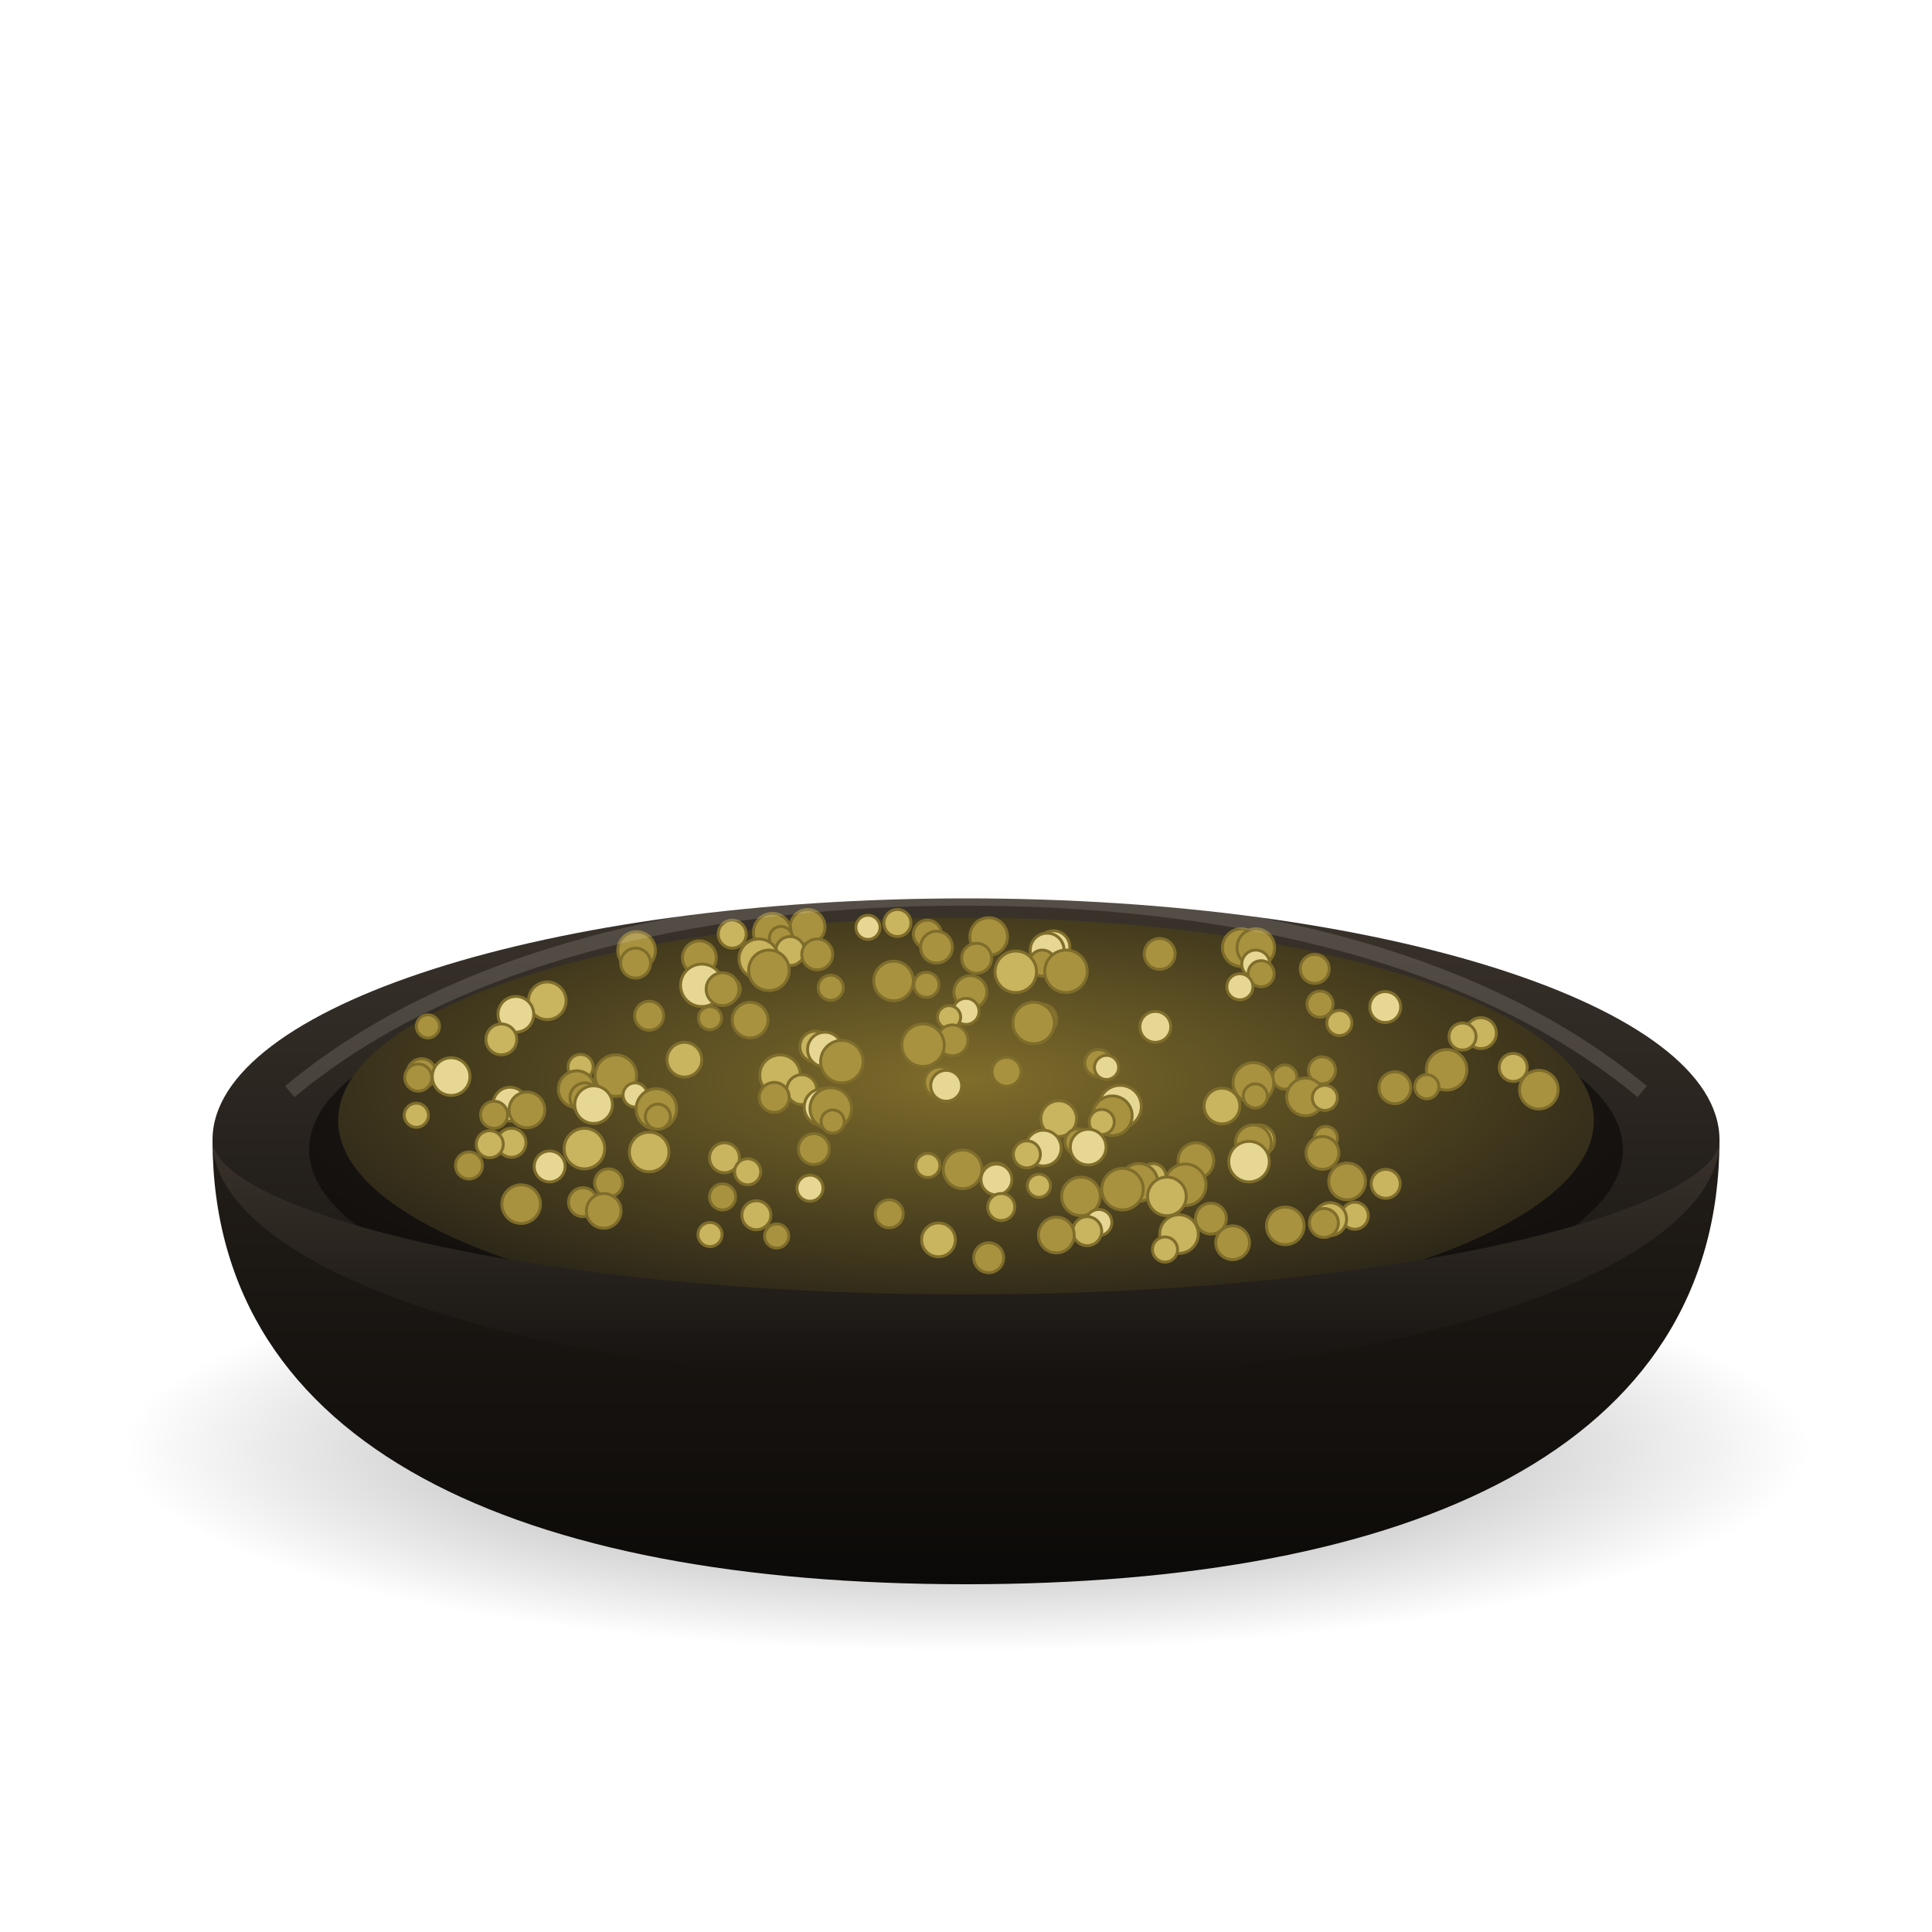
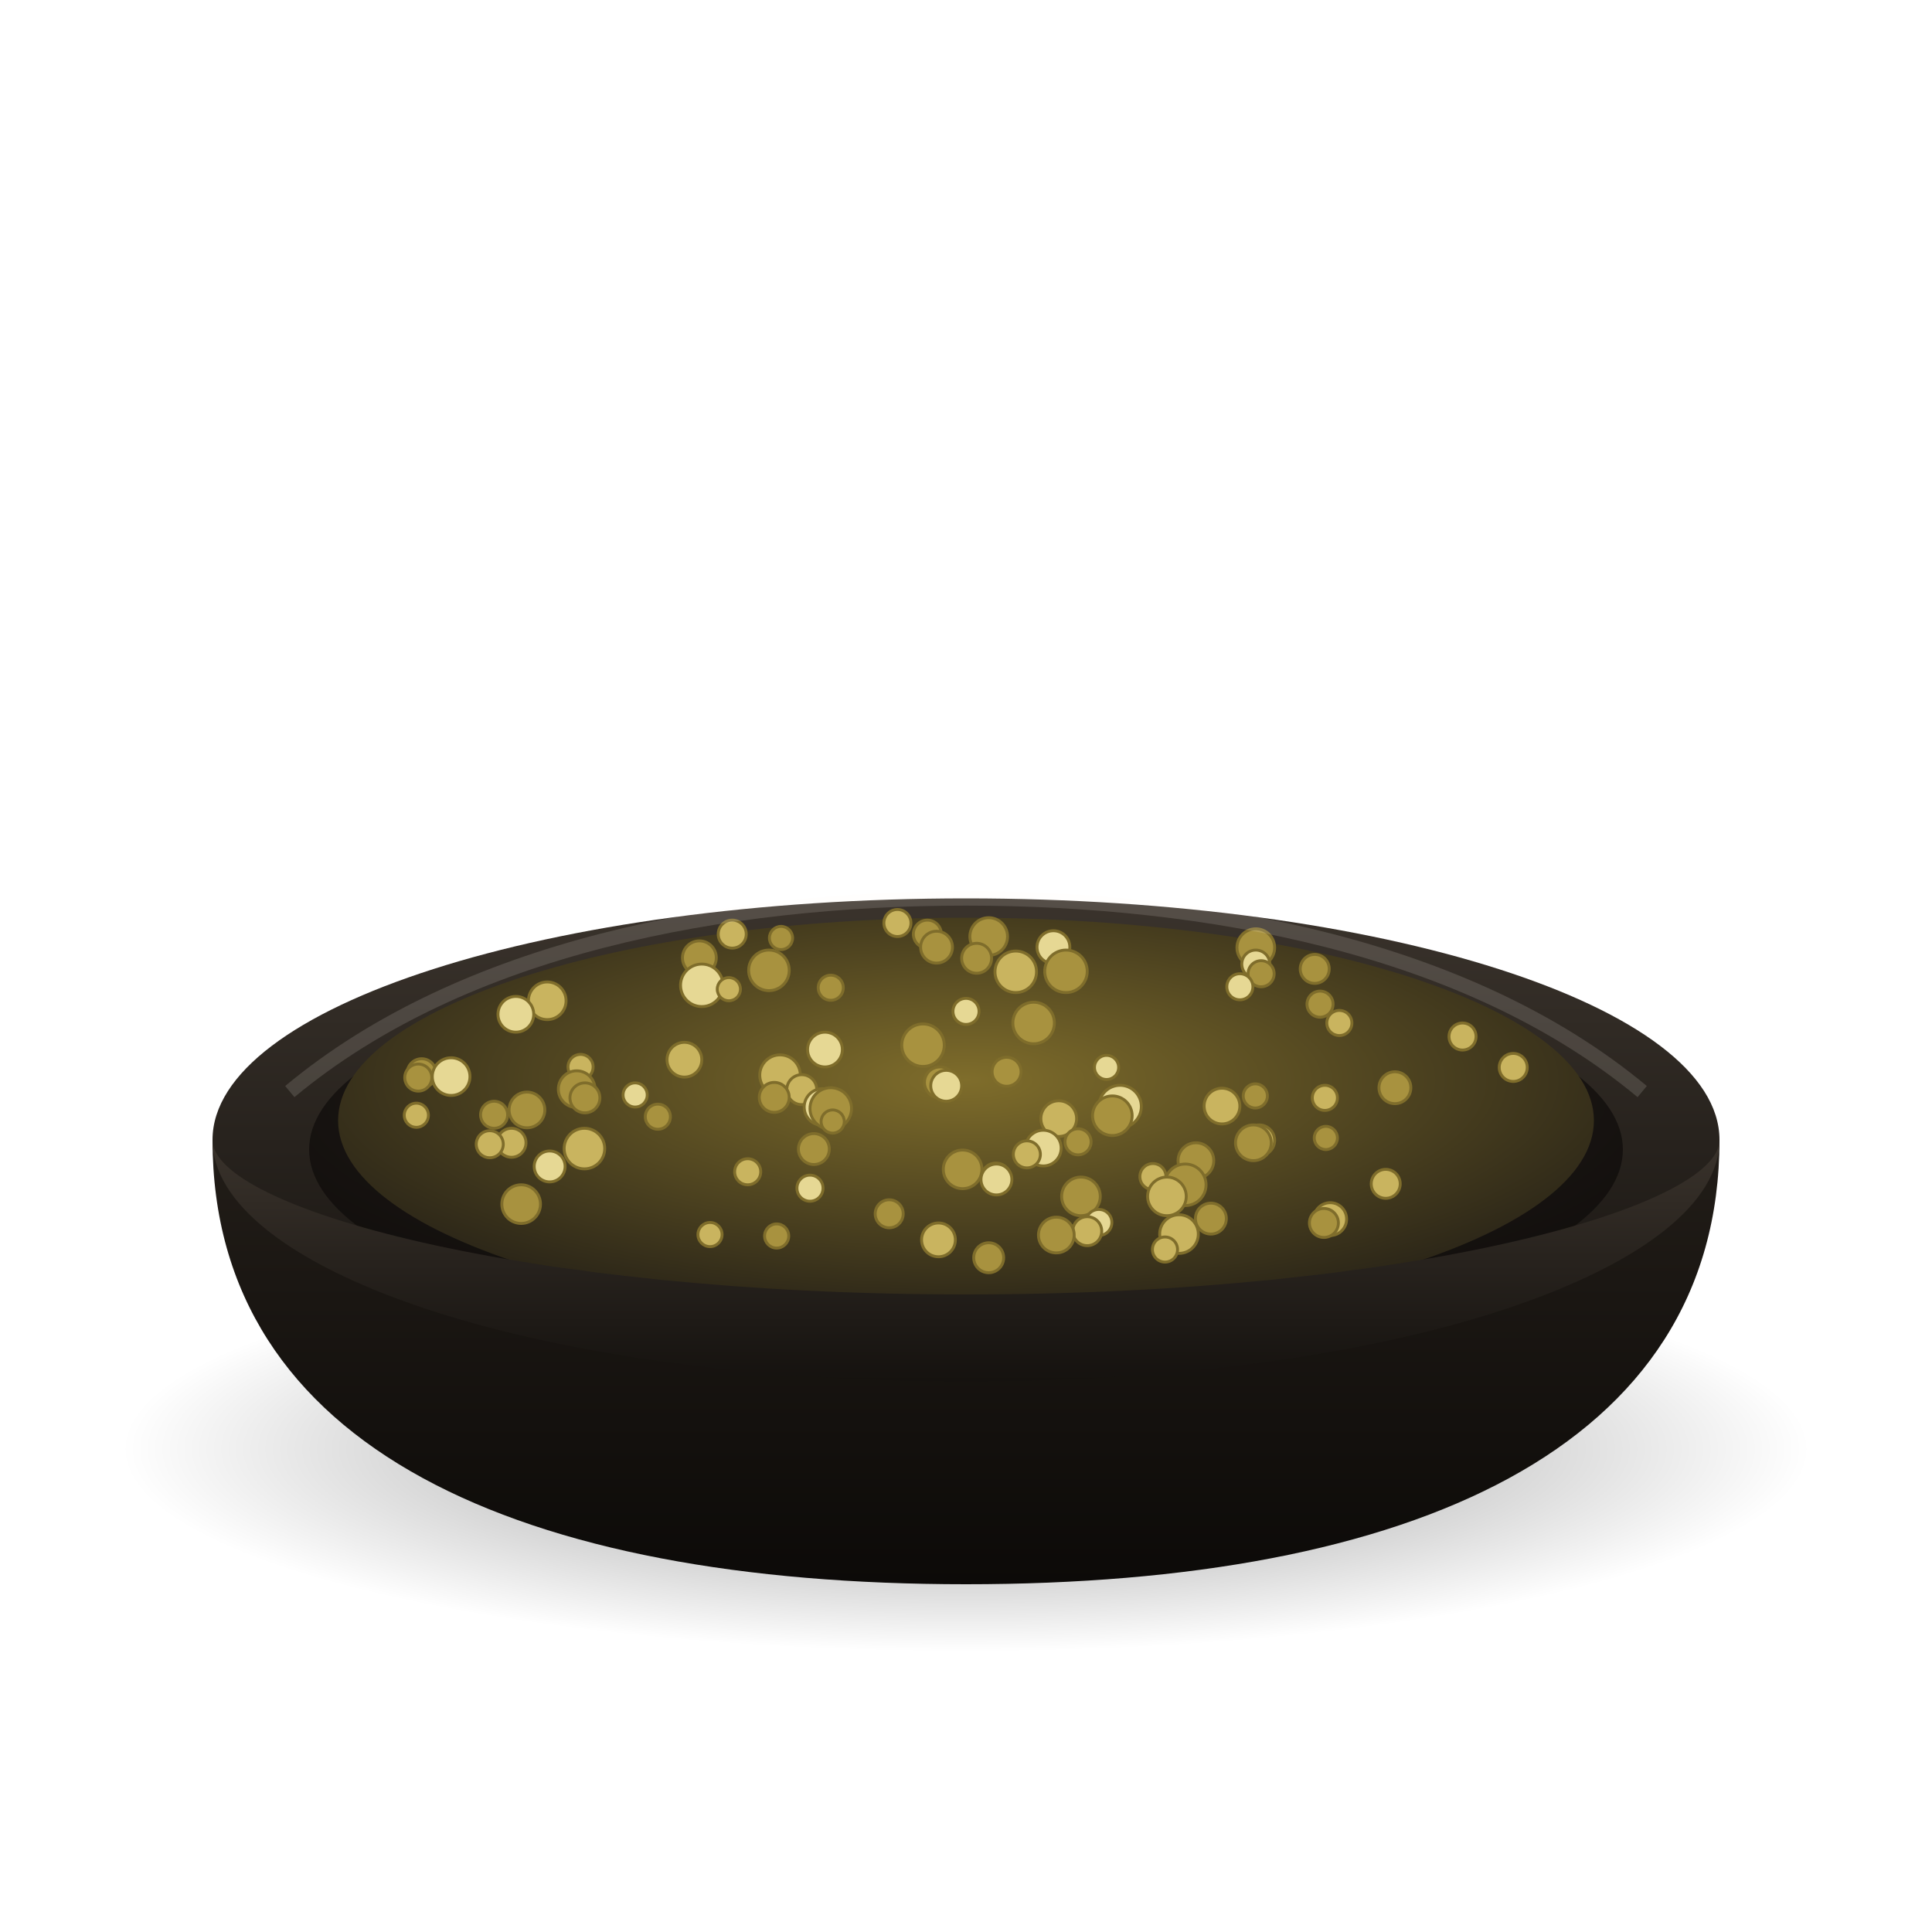
<svg xmlns="http://www.w3.org/2000/svg" viewBox="0 0 400 400" class="" role="presentation" aria-hidden="true" data-bowl="coriander-seeds">
  <defs>
    <radialGradient id="b-coriander-seeds-shadow" cx="50%" cy="50%" r="50%">
      <stop offset="0" stop-color="#000" stop-opacity="0.45" />
      <stop offset="1" stop-color="#000" stop-opacity="0" />
    </radialGradient>
    <linearGradient id="b-coriander-seeds-rim" x1="0" y1="0" x2="0" y2="1">
      <stop offset="0" stop-color="#3a332c" />
      <stop offset="1" stop-color="#15120f" />
    </linearGradient>
    <linearGradient id="b-coriander-seeds-body" x1="0" y1="0" x2="0" y2="1">
      <stop offset="0" stop-color="#221d18" />
      <stop offset="1" stop-color="#0c0a08" />
    </linearGradient>
    <radialGradient id="b-coriander-seeds-inner" cx="50%" cy="35%" r="65%">
      <stop offset="0" stop-color="#2a2420" />
      <stop offset="1" stop-color="#100d0b" />
    </radialGradient>
  </defs>
  <ellipse cx="200" cy="300" rx="176" ry="42" fill="url(#b-coriander-seeds-shadow)" />
  <path d="M 44 236 C 44 300, 108 328, 200 328 C 292 328, 356 300, 356 236 Z" fill="url(#b-coriander-seeds-body)" />
  <ellipse cx="200" cy="236" rx="156" ry="50" fill="url(#b-coriander-seeds-rim)" />
  <ellipse cx="200" cy="238" rx="136" ry="42" fill="url(#b-coriander-seeds-inner)" />
  <g>
    <defs>
      <radialGradient id="b-coriander-seeds-bed" cx="50%" cy="40%" r="70%">
        <stop offset="0" stop-color="#7f6d2b" />
        <stop offset="1" stop-color="#1a1714" />
      </radialGradient>
    </defs>
    <ellipse cx="200" cy="232" rx="130" ry="42" fill="url(#b-coriander-seeds-bed)" />
    <circle cx="185.8" cy="191.1" r="2.8" fill="#c9b45f" stroke="#7f6d2b" stroke-width="0.6" />
-     <circle cx="167.2" cy="191.9" r="3.6" fill="#a8923f" stroke="#7f6d2b" stroke-width="0.6" />
-     <circle cx="179.7" cy="192.0" r="2.5" fill="#e6d894" stroke="#7f6d2b" stroke-width="0.6" />
-     <circle cx="159.9" cy="193.0" r="3.9" fill="#a8923f" stroke="#7f6d2b" stroke-width="0.6" />
    <circle cx="151.6" cy="193.4" r="2.9" fill="#c9b45f" stroke="#7f6d2b" stroke-width="0.6" />
    <circle cx="192.0" cy="193.4" r="2.9" fill="#a8923f" stroke="#7f6d2b" stroke-width="0.6" />
    <circle cx="204.7" cy="193.9" r="3.9" fill="#a8923f" stroke="#7f6d2b" stroke-width="0.6" />
    <circle cx="161.7" cy="194.2" r="2.4" fill="#a8923f" stroke="#7f6d2b" stroke-width="0.6" />
    <circle cx="193.9" cy="196.1" r="3.3" fill="#a8923f" stroke="#7f6d2b" stroke-width="0.6" />
    <circle cx="218.1" cy="196.1" r="3.4" fill="#e6d894" stroke="#7f6d2b" stroke-width="0.6" />
-     <circle cx="257.0" cy="196.2" r="3.9" fill="#a8923f" stroke="#7f6d2b" stroke-width="0.6" />
    <circle cx="260.0" cy="196.2" r="3.9" fill="#a8923f" stroke="#7f6d2b" stroke-width="0.6" />
-     <circle cx="216.8" cy="196.7" r="3.5" fill="#e6d894" stroke="#7f6d2b" stroke-width="0.6" />
-     <circle cx="131.8" cy="196.8" r="3.9" fill="#a8923f" stroke="#7f6d2b" stroke-width="0.6" />
-     <circle cx="163.6" cy="196.9" r="3.0" fill="#c9b45f" stroke="#7f6d2b" stroke-width="0.6" />
-     <circle cx="240.1" cy="197.5" r="3.2" fill="#a8923f" stroke="#7f6d2b" stroke-width="0.6" />
-     <circle cx="169.2" cy="197.6" r="3.2" fill="#a8923f" stroke="#7f6d2b" stroke-width="0.6" />
    <circle cx="144.8" cy="198.3" r="3.5" fill="#a8923f" stroke="#7f6d2b" stroke-width="0.6" />
    <circle cx="202.2" cy="198.4" r="3.1" fill="#a8923f" stroke="#7f6d2b" stroke-width="0.6" />
-     <circle cx="157.1" cy="198.5" r="4.1" fill="#c9b45f" stroke="#7f6d2b" stroke-width="0.6" />
-     <circle cx="215.8" cy="199.4" r="2.7" fill="#a8923f" stroke="#7f6d2b" stroke-width="0.6" />
-     <circle cx="131.6" cy="199.4" r="3.1" fill="#a8923f" stroke="#7f6d2b" stroke-width="0.6" />
    <circle cx="260.0" cy="199.6" r="2.9" fill="#e6d894" stroke="#7f6d2b" stroke-width="0.6" />
    <circle cx="272.2" cy="200.6" r="3.0" fill="#a8923f" stroke="#7f6d2b" stroke-width="0.6" />
    <circle cx="221.4" cy="200.8" r="3.5" fill="#c9b45f" stroke="#7f6d2b" stroke-width="0.6" />
    <circle cx="159.2" cy="200.9" r="4.2" fill="#a8923f" stroke="#7f6d2b" stroke-width="0.6" />
    <circle cx="220.7" cy="201.1" r="4.4" fill="#a8923f" stroke="#7f6d2b" stroke-width="0.6" />
    <circle cx="210.3" cy="201.2" r="4.3" fill="#c9b45f" stroke="#7f6d2b" stroke-width="0.6" />
    <circle cx="261.1" cy="201.6" r="2.7" fill="#a8923f" stroke="#7f6d2b" stroke-width="0.6" />
-     <circle cx="185.0" cy="203.1" r="4.1" fill="#a8923f" stroke="#7f6d2b" stroke-width="0.6" />
-     <circle cx="145.3" cy="203.8" r="3.3" fill="#a8923f" stroke="#7f6d2b" stroke-width="0.6" />
-     <circle cx="191.8" cy="203.9" r="2.6" fill="#a8923f" stroke="#7f6d2b" stroke-width="0.6" />
    <circle cx="145.3" cy="204.0" r="4.4" fill="#e6d894" stroke="#7f6d2b" stroke-width="0.6" />
    <circle cx="256.7" cy="204.3" r="2.7" fill="#e6d894" stroke="#7f6d2b" stroke-width="0.6" />
    <circle cx="172.0" cy="204.5" r="2.6" fill="#a8923f" stroke="#7f6d2b" stroke-width="0.6" />
    <circle cx="150.9" cy="204.8" r="2.4" fill="#c9b45f" stroke="#7f6d2b" stroke-width="0.6" />
-     <circle cx="149.6" cy="204.8" r="3.4" fill="#a8923f" stroke="#7f6d2b" stroke-width="0.6" />
-     <circle cx="200.9" cy="205.4" r="3.4" fill="#a8923f" stroke="#7f6d2b" stroke-width="0.6" />
-     <circle cx="113.6" cy="206.5" r="2.4" fill="#c9b45f" stroke="#7f6d2b" stroke-width="0.6" />
    <circle cx="113.3" cy="207.2" r="3.9" fill="#c9b45f" stroke="#7f6d2b" stroke-width="0.6" />
    <circle cx="273.3" cy="207.9" r="2.7" fill="#a8923f" stroke="#7f6d2b" stroke-width="0.6" />
-     <circle cx="286.8" cy="208.5" r="3.2" fill="#e6d894" stroke="#7f6d2b" stroke-width="0.6" />
    <circle cx="200.0" cy="209.4" r="2.7" fill="#e6d894" stroke="#7f6d2b" stroke-width="0.6" />
    <circle cx="106.8" cy="210.0" r="3.7" fill="#e6d894" stroke="#7f6d2b" stroke-width="0.6" />
-     <circle cx="134.4" cy="210.3" r="3.0" fill="#a8923f" stroke="#7f6d2b" stroke-width="0.6" />
-     <circle cx="196.5" cy="210.6" r="2.4" fill="#c9b45f" stroke="#7f6d2b" stroke-width="0.6" />
-     <circle cx="147.0" cy="210.8" r="2.4" fill="#a8923f" stroke="#7f6d2b" stroke-width="0.6" />
-     <circle cx="215.7" cy="211.0" r="3.1" fill="#a8923f" stroke="#7f6d2b" stroke-width="0.6" />
-     <circle cx="155.3" cy="211.2" r="3.7" fill="#a8923f" stroke="#7f6d2b" stroke-width="0.6" />
    <circle cx="277.3" cy="211.8" r="2.6" fill="#c9b45f" stroke="#7f6d2b" stroke-width="0.6" />
    <circle cx="214.0" cy="211.8" r="4.3" fill="#a8923f" stroke="#7f6d2b" stroke-width="0.6" />
-     <circle cx="88.6" cy="212.5" r="2.4" fill="#a8923f" stroke="#7f6d2b" stroke-width="0.6" />
-     <circle cx="239.2" cy="212.6" r="3.2" fill="#e6d894" stroke="#7f6d2b" stroke-width="0.6" />
-     <circle cx="306.6" cy="213.9" r="3.2" fill="#c9b45f" stroke="#7f6d2b" stroke-width="0.6" />
    <circle cx="302.8" cy="214.6" r="2.8" fill="#c9b45f" stroke="#7f6d2b" stroke-width="0.6" />
-     <circle cx="103.8" cy="215.2" r="3.2" fill="#c9b45f" stroke="#7f6d2b" stroke-width="0.6" />
-     <circle cx="197.2" cy="215.4" r="3.2" fill="#a8923f" stroke="#7f6d2b" stroke-width="0.6" />
    <circle cx="191.1" cy="216.4" r="4.4" fill="#a8923f" stroke="#7f6d2b" stroke-width="0.6" />
-     <circle cx="168.8" cy="216.7" r="3.2" fill="#c9b45f" stroke="#7f6d2b" stroke-width="0.6" />
    <circle cx="170.8" cy="217.3" r="3.6" fill="#e6d894" stroke="#7f6d2b" stroke-width="0.6" />
    <circle cx="141.7" cy="219.4" r="3.6" fill="#c9b45f" stroke="#7f6d2b" stroke-width="0.6" />
-     <circle cx="174.3" cy="219.8" r="4.4" fill="#a8923f" stroke="#7f6d2b" stroke-width="0.6" />
-     <circle cx="227.4" cy="220.1" r="2.8" fill="#a8923f" stroke="#7f6d2b" stroke-width="0.6" />
    <circle cx="120.2" cy="220.9" r="2.6" fill="#c9b45f" stroke="#7f6d2b" stroke-width="0.6" />
    <circle cx="313.3" cy="221.0" r="2.9" fill="#c9b45f" stroke="#7f6d2b" stroke-width="0.6" />
    <circle cx="229.1" cy="221.0" r="2.5" fill="#e6d894" stroke="#7f6d2b" stroke-width="0.6" />
-     <circle cx="299.5" cy="221.5" r="4.2" fill="#a8923f" stroke="#7f6d2b" stroke-width="0.6" />
-     <circle cx="273.7" cy="221.6" r="2.8" fill="#a8923f" stroke="#7f6d2b" stroke-width="0.6" />
    <circle cx="208.4" cy="221.9" r="3.0" fill="#a8923f" stroke="#7f6d2b" stroke-width="0.6" />
    <circle cx="87.3" cy="222.2" r="3.0" fill="#a8923f" stroke="#7f6d2b" stroke-width="0.6" />
    <circle cx="161.5" cy="222.6" r="4.2" fill="#c9b45f" stroke="#7f6d2b" stroke-width="0.6" />
-     <circle cx="127.5" cy="222.7" r="4.3" fill="#a8923f" stroke="#7f6d2b" stroke-width="0.6" />
    <circle cx="93.4" cy="222.9" r="3.9" fill="#e6d894" stroke="#7f6d2b" stroke-width="0.6" />
-     <circle cx="266.0" cy="223.0" r="2.5" fill="#a8923f" stroke="#7f6d2b" stroke-width="0.6" />
    <circle cx="86.6" cy="223.1" r="2.8" fill="#a8923f" stroke="#7f6d2b" stroke-width="0.6" />
    <circle cx="194.6" cy="224.1" r="3.2" fill="#a8923f" stroke="#7f6d2b" stroke-width="0.6" />
-     <circle cx="259.5" cy="224.2" r="4.2" fill="#a8923f" stroke="#7f6d2b" stroke-width="0.6" />
    <circle cx="195.9" cy="224.8" r="3.2" fill="#e6d894" stroke="#7f6d2b" stroke-width="0.6" />
-     <circle cx="295.4" cy="225.0" r="2.5" fill="#a8923f" stroke="#7f6d2b" stroke-width="0.6" />
    <circle cx="288.8" cy="225.2" r="3.3" fill="#a8923f" stroke="#7f6d2b" stroke-width="0.6" />
    <circle cx="119.4" cy="225.5" r="3.8" fill="#a8923f" stroke="#7f6d2b" stroke-width="0.6" />
    <circle cx="166.0" cy="225.6" r="3.1" fill="#c9b45f" stroke="#7f6d2b" stroke-width="0.6" />
-     <circle cx="318.6" cy="225.6" r="4.0" fill="#a8923f" stroke="#7f6d2b" stroke-width="0.6" />
    <circle cx="131.5" cy="226.7" r="2.5" fill="#e6d894" stroke="#7f6d2b" stroke-width="0.6" />
    <circle cx="259.9" cy="226.9" r="2.5" fill="#a8923f" stroke="#7f6d2b" stroke-width="0.6" />
-     <circle cx="270.3" cy="227.1" r="3.9" fill="#a8923f" stroke="#7f6d2b" stroke-width="0.6" />
    <circle cx="160.3" cy="227.2" r="3.1" fill="#a8923f" stroke="#7f6d2b" stroke-width="0.6" />
    <circle cx="274.3" cy="227.3" r="2.6" fill="#c9b45f" stroke="#7f6d2b" stroke-width="0.6" />
    <circle cx="121.1" cy="227.3" r="3.1" fill="#a8923f" stroke="#7f6d2b" stroke-width="0.6" />
-     <circle cx="105.6" cy="228.6" r="3.5" fill="#e6d894" stroke="#7f6d2b" stroke-width="0.6" />
-     <circle cx="122.9" cy="228.7" r="3.9" fill="#e6d894" stroke="#7f6d2b" stroke-width="0.6" />
    <circle cx="253.0" cy="229.0" r="3.7" fill="#c9b45f" stroke="#7f6d2b" stroke-width="0.6" />
    <circle cx="231.9" cy="229.1" r="4.4" fill="#e6d894" stroke="#7f6d2b" stroke-width="0.6" />
    <circle cx="170.3" cy="229.2" r="3.8" fill="#e6d894" stroke="#7f6d2b" stroke-width="0.6" />
    <circle cx="172.0" cy="229.5" r="4.3" fill="#a8923f" stroke="#7f6d2b" stroke-width="0.6" />
-     <circle cx="135.9" cy="229.6" r="4.2" fill="#a8923f" stroke="#7f6d2b" stroke-width="0.6" />
    <circle cx="109.1" cy="229.8" r="3.7" fill="#a8923f" stroke="#7f6d2b" stroke-width="0.6" />
    <circle cx="102.3" cy="230.8" r="2.8" fill="#a8923f" stroke="#7f6d2b" stroke-width="0.6" />
    <circle cx="86.2" cy="230.9" r="2.5" fill="#c9b45f" stroke="#7f6d2b" stroke-width="0.6" />
    <circle cx="230.3" cy="231.0" r="4.1" fill="#a8923f" stroke="#7f6d2b" stroke-width="0.6" />
    <circle cx="136.2" cy="231.2" r="2.6" fill="#a8923f" stroke="#7f6d2b" stroke-width="0.6" />
    <circle cx="219.2" cy="231.6" r="3.7" fill="#c9b45f" stroke="#7f6d2b" stroke-width="0.6" />
    <circle cx="172.4" cy="232.2" r="2.4" fill="#a8923f" stroke="#7f6d2b" stroke-width="0.6" />
-     <circle cx="228.1" cy="232.3" r="2.6" fill="#c9b45f" stroke="#7f6d2b" stroke-width="0.6" />
    <circle cx="274.5" cy="235.6" r="2.4" fill="#a8923f" stroke="#7f6d2b" stroke-width="0.6" />
    <circle cx="260.7" cy="236.1" r="3.2" fill="#c9b45f" stroke="#7f6d2b" stroke-width="0.6" />
    <circle cx="223.2" cy="236.4" r="2.7" fill="#a8923f" stroke="#7f6d2b" stroke-width="0.6" />
    <circle cx="259.5" cy="236.6" r="3.7" fill="#a8923f" stroke="#7f6d2b" stroke-width="0.6" />
    <circle cx="105.9" cy="236.6" r="3.0" fill="#c9b45f" stroke="#7f6d2b" stroke-width="0.6" />
    <circle cx="101.4" cy="236.9" r="2.8" fill="#c9b45f" stroke="#7f6d2b" stroke-width="0.6" />
-     <circle cx="225.3" cy="237.5" r="3.7" fill="#e6d894" stroke="#7f6d2b" stroke-width="0.6" />
    <circle cx="216.0" cy="237.7" r="3.7" fill="#e6d894" stroke="#7f6d2b" stroke-width="0.6" />
    <circle cx="121.0" cy="237.8" r="4.2" fill="#c9b45f" stroke="#7f6d2b" stroke-width="0.6" />
    <circle cx="168.5" cy="237.9" r="3.2" fill="#a8923f" stroke="#7f6d2b" stroke-width="0.6" />
-     <circle cx="134.4" cy="238.5" r="4.1" fill="#c9b45f" stroke="#7f6d2b" stroke-width="0.6" />
-     <circle cx="273.8" cy="238.7" r="3.4" fill="#a8923f" stroke="#7f6d2b" stroke-width="0.6" />
    <circle cx="212.6" cy="239.0" r="2.8" fill="#c9b45f" stroke="#7f6d2b" stroke-width="0.6" />
-     <circle cx="150.0" cy="239.7" r="3.1" fill="#c9b45f" stroke="#7f6d2b" stroke-width="0.6" />
    <circle cx="247.6" cy="240.3" r="3.7" fill="#a8923f" stroke="#7f6d2b" stroke-width="0.6" />
-     <circle cx="258.6" cy="240.5" r="4.2" fill="#e6d894" stroke="#7f6d2b" stroke-width="0.6" />
-     <circle cx="192.1" cy="241.3" r="2.5" fill="#c9b45f" stroke="#7f6d2b" stroke-width="0.6" />
-     <circle cx="97.1" cy="241.3" r="2.8" fill="#a8923f" stroke="#7f6d2b" stroke-width="0.6" />
    <circle cx="113.8" cy="241.5" r="3.2" fill="#e6d894" stroke="#7f6d2b" stroke-width="0.6" />
    <circle cx="199.3" cy="242.1" r="4.0" fill="#a8923f" stroke="#7f6d2b" stroke-width="0.6" />
    <circle cx="154.8" cy="242.6" r="2.7" fill="#c9b45f" stroke="#7f6d2b" stroke-width="0.6" />
    <circle cx="238.7" cy="243.6" r="2.7" fill="#c9b45f" stroke="#7f6d2b" stroke-width="0.6" />
    <circle cx="206.2" cy="243.9" r="3.1" fill="#a8923f" stroke="#7f6d2b" stroke-width="0.6" />
    <circle cx="206.3" cy="244.2" r="3.2" fill="#e6d894" stroke="#7f6d2b" stroke-width="0.6" />
-     <circle cx="278.9" cy="244.6" r="3.8" fill="#a8923f" stroke="#7f6d2b" stroke-width="0.6" />
-     <circle cx="235.8" cy="244.8" r="3.9" fill="#a8923f" stroke="#7f6d2b" stroke-width="0.6" />
-     <circle cx="126.0" cy="244.9" r="2.9" fill="#a8923f" stroke="#7f6d2b" stroke-width="0.6" />
    <circle cx="286.9" cy="245.1" r="3.0" fill="#c9b45f" stroke="#7f6d2b" stroke-width="0.6" />
    <circle cx="245.4" cy="245.3" r="4.3" fill="#a8923f" stroke="#7f6d2b" stroke-width="0.6" />
-     <circle cx="215.1" cy="245.5" r="2.4" fill="#c9b45f" stroke="#7f6d2b" stroke-width="0.6" />
    <circle cx="167.7" cy="246.0" r="2.7" fill="#e6d894" stroke="#7f6d2b" stroke-width="0.6" />
-     <circle cx="232.4" cy="246.2" r="4.3" fill="#a8923f" stroke="#7f6d2b" stroke-width="0.6" />
    <circle cx="223.8" cy="247.7" r="4.0" fill="#a8923f" stroke="#7f6d2b" stroke-width="0.6" />
    <circle cx="241.6" cy="247.7" r="4.0" fill="#c9b45f" stroke="#7f6d2b" stroke-width="0.6" />
-     <circle cx="149.6" cy="247.8" r="2.7" fill="#a8923f" stroke="#7f6d2b" stroke-width="0.6" />
-     <circle cx="120.7" cy="248.9" r="3.0" fill="#a8923f" stroke="#7f6d2b" stroke-width="0.6" />
    <circle cx="107.9" cy="249.3" r="4.0" fill="#a8923f" stroke="#7f6d2b" stroke-width="0.6" />
-     <circle cx="207.3" cy="249.9" r="2.8" fill="#c9b45f" stroke="#7f6d2b" stroke-width="0.6" />
-     <circle cx="125.0" cy="250.7" r="3.6" fill="#a8923f" stroke="#7f6d2b" stroke-width="0.6" />
    <circle cx="184.1" cy="251.3" r="2.9" fill="#a8923f" stroke="#7f6d2b" stroke-width="0.6" />
-     <circle cx="156.6" cy="251.6" r="3.0" fill="#c9b45f" stroke="#7f6d2b" stroke-width="0.6" />
-     <circle cx="280.5" cy="251.7" r="2.8" fill="#c9b45f" stroke="#7f6d2b" stroke-width="0.6" />
    <circle cx="250.7" cy="252.3" r="3.2" fill="#a8923f" stroke="#7f6d2b" stroke-width="0.6" />
    <circle cx="275.4" cy="252.4" r="3.4" fill="#c9b45f" stroke="#7f6d2b" stroke-width="0.6" />
    <circle cx="227.5" cy="253.1" r="2.7" fill="#e6d894" stroke="#7f6d2b" stroke-width="0.6" />
    <circle cx="274.1" cy="253.2" r="3.0" fill="#a8923f" stroke="#7f6d2b" stroke-width="0.6" />
-     <circle cx="266.1" cy="253.8" r="3.9" fill="#a8923f" stroke="#7f6d2b" stroke-width="0.6" />
    <circle cx="225.1" cy="254.9" r="3.0" fill="#c9b45f" stroke="#7f6d2b" stroke-width="0.6" />
    <circle cx="244.1" cy="255.5" r="4.0" fill="#c9b45f" stroke="#7f6d2b" stroke-width="0.6" />
    <circle cx="147.0" cy="255.6" r="2.5" fill="#c9b45f" stroke="#7f6d2b" stroke-width="0.6" />
    <circle cx="218.7" cy="255.7" r="3.7" fill="#a8923f" stroke="#7f6d2b" stroke-width="0.6" />
    <circle cx="160.8" cy="255.9" r="2.5" fill="#a8923f" stroke="#7f6d2b" stroke-width="0.6" />
    <circle cx="194.3" cy="256.7" r="3.5" fill="#c9b45f" stroke="#7f6d2b" stroke-width="0.6" />
-     <circle cx="255.2" cy="257.3" r="3.5" fill="#a8923f" stroke="#7f6d2b" stroke-width="0.6" />
    <circle cx="241.2" cy="258.7" r="2.6" fill="#c9b45f" stroke="#7f6d2b" stroke-width="0.6" />
    <circle cx="204.7" cy="260.4" r="3.1" fill="#a8923f" stroke="#7f6d2b" stroke-width="0.6" />
  </g>
  <path d="M 44 236 C 44 262, 108 286, 200 286 C 292 286, 356 262, 356 236 C 356 250, 292 268, 200 268 C 108 268, 44 250, 44 236 Z" fill="url(#b-coriander-seeds-rim)" />
  <path d="M 60 226 C 96 196, 150 186, 200 186 C 250 186, 304 196, 340 226" fill="none" stroke="#fbf8f1" stroke-opacity="0.14" stroke-width="3" />
</svg>
